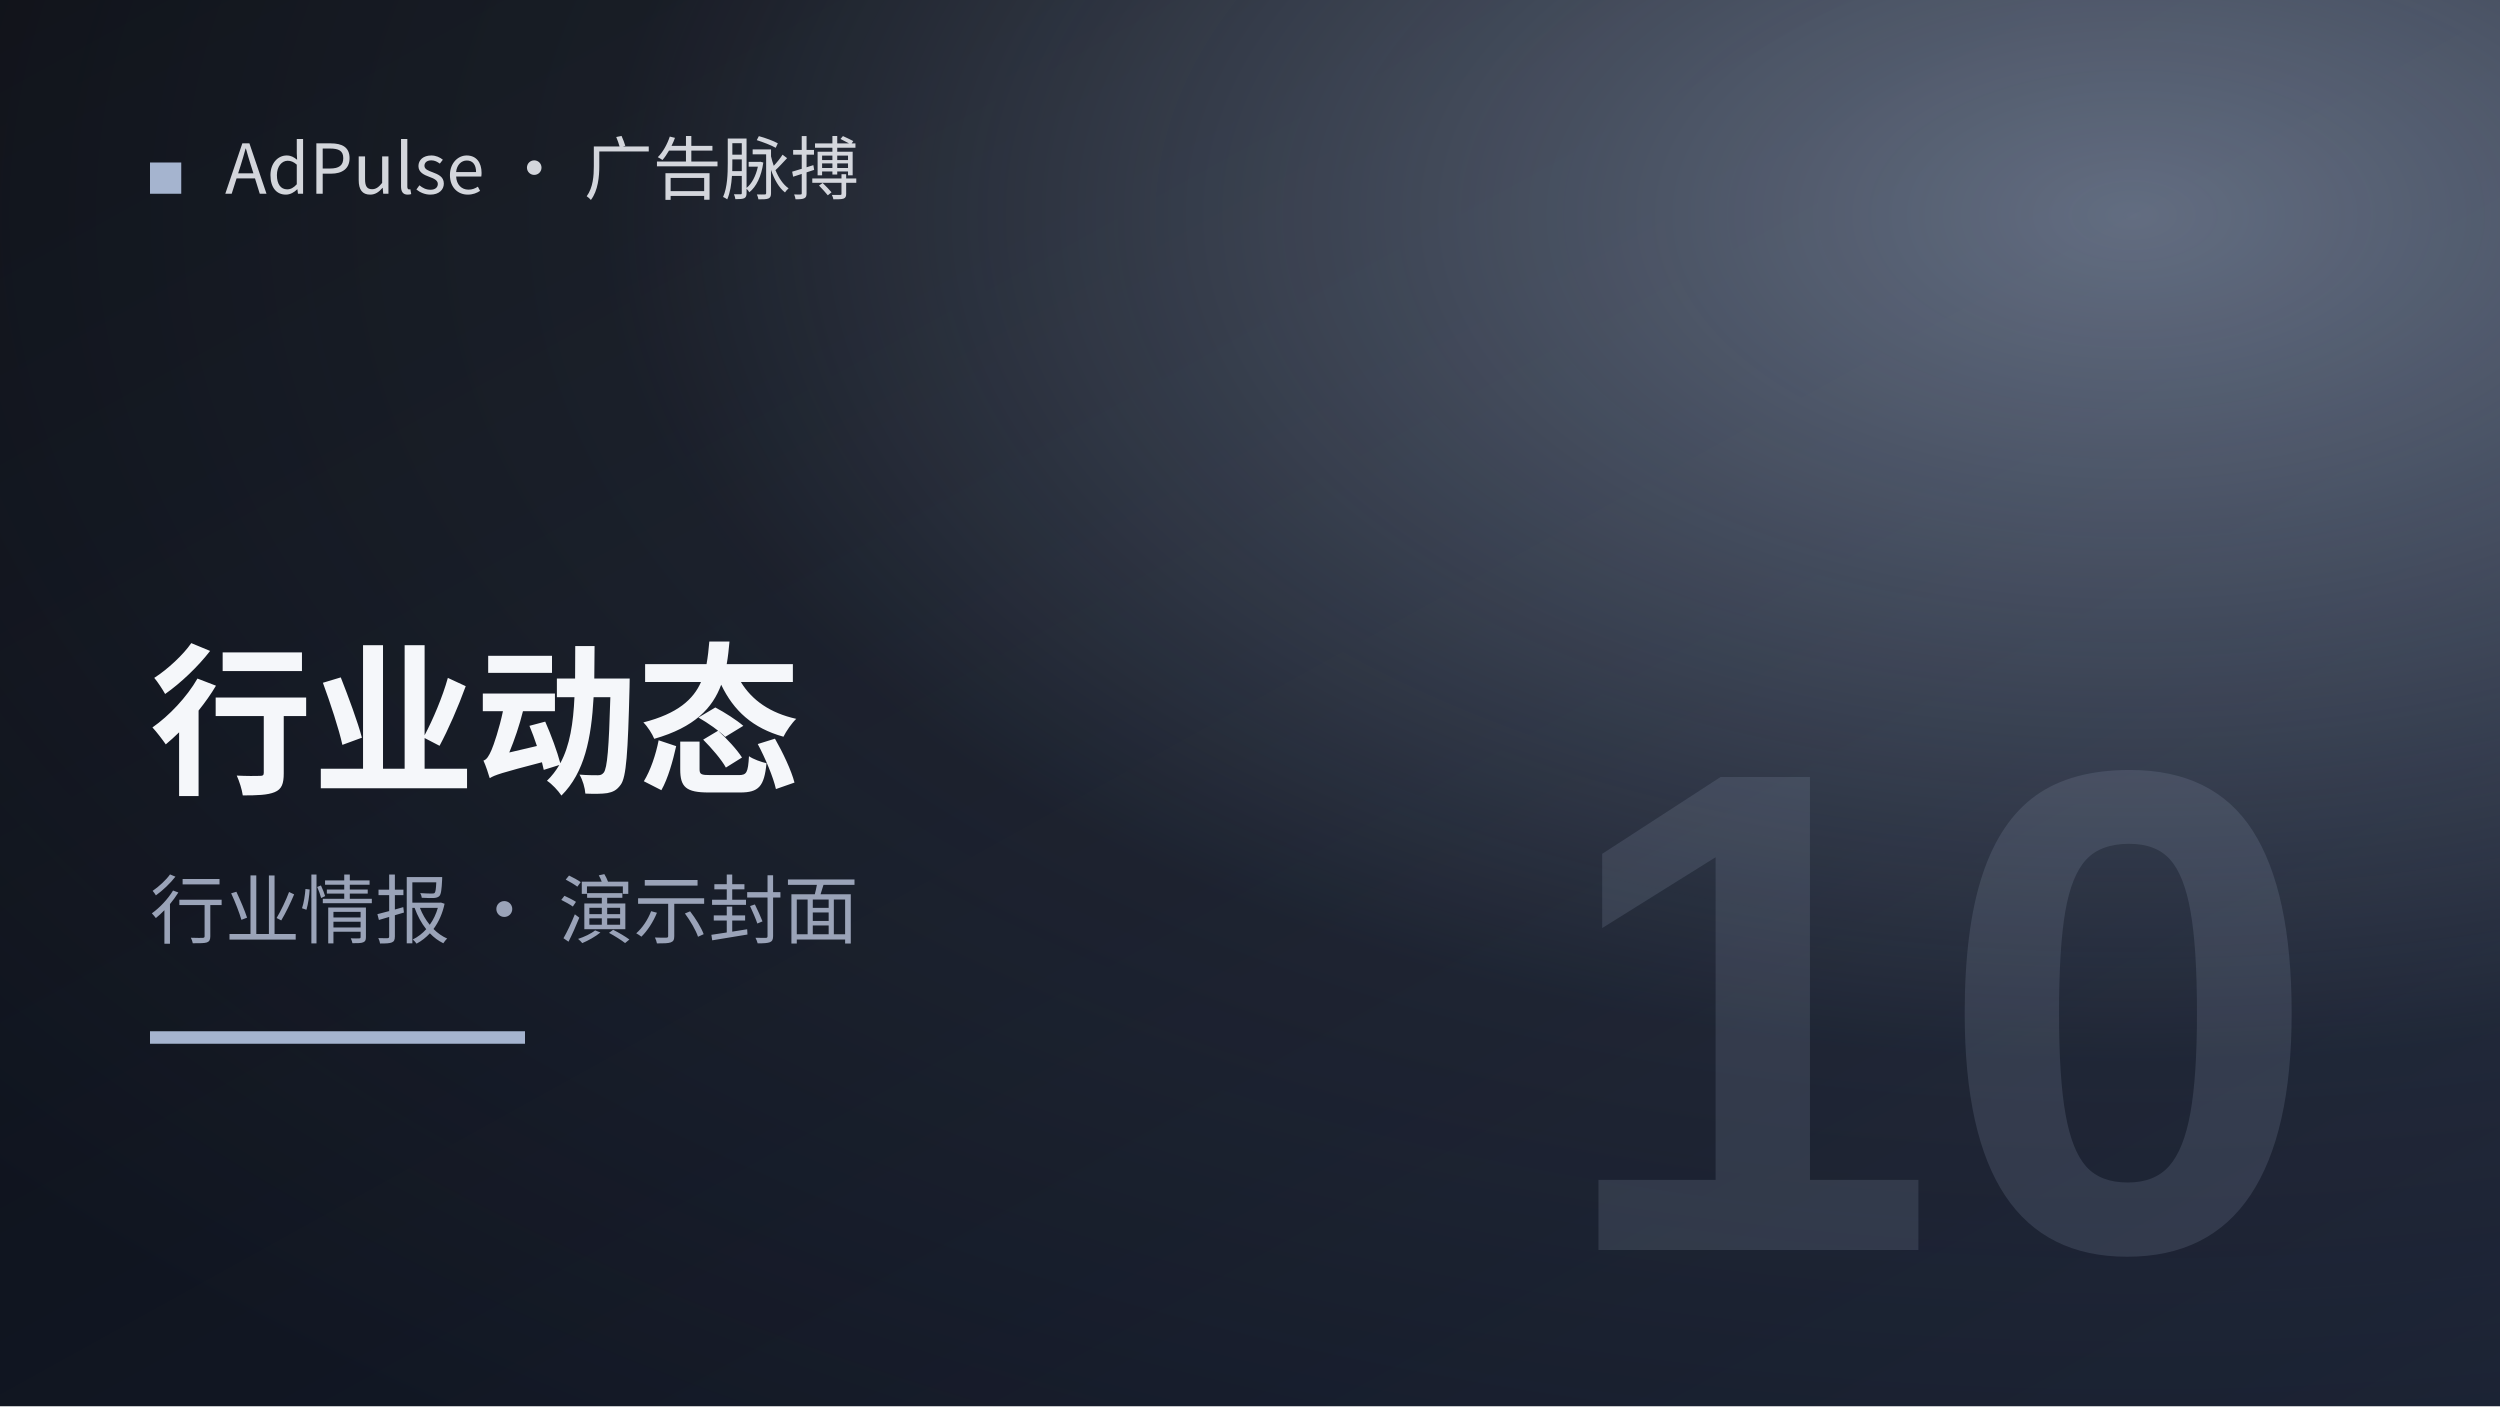
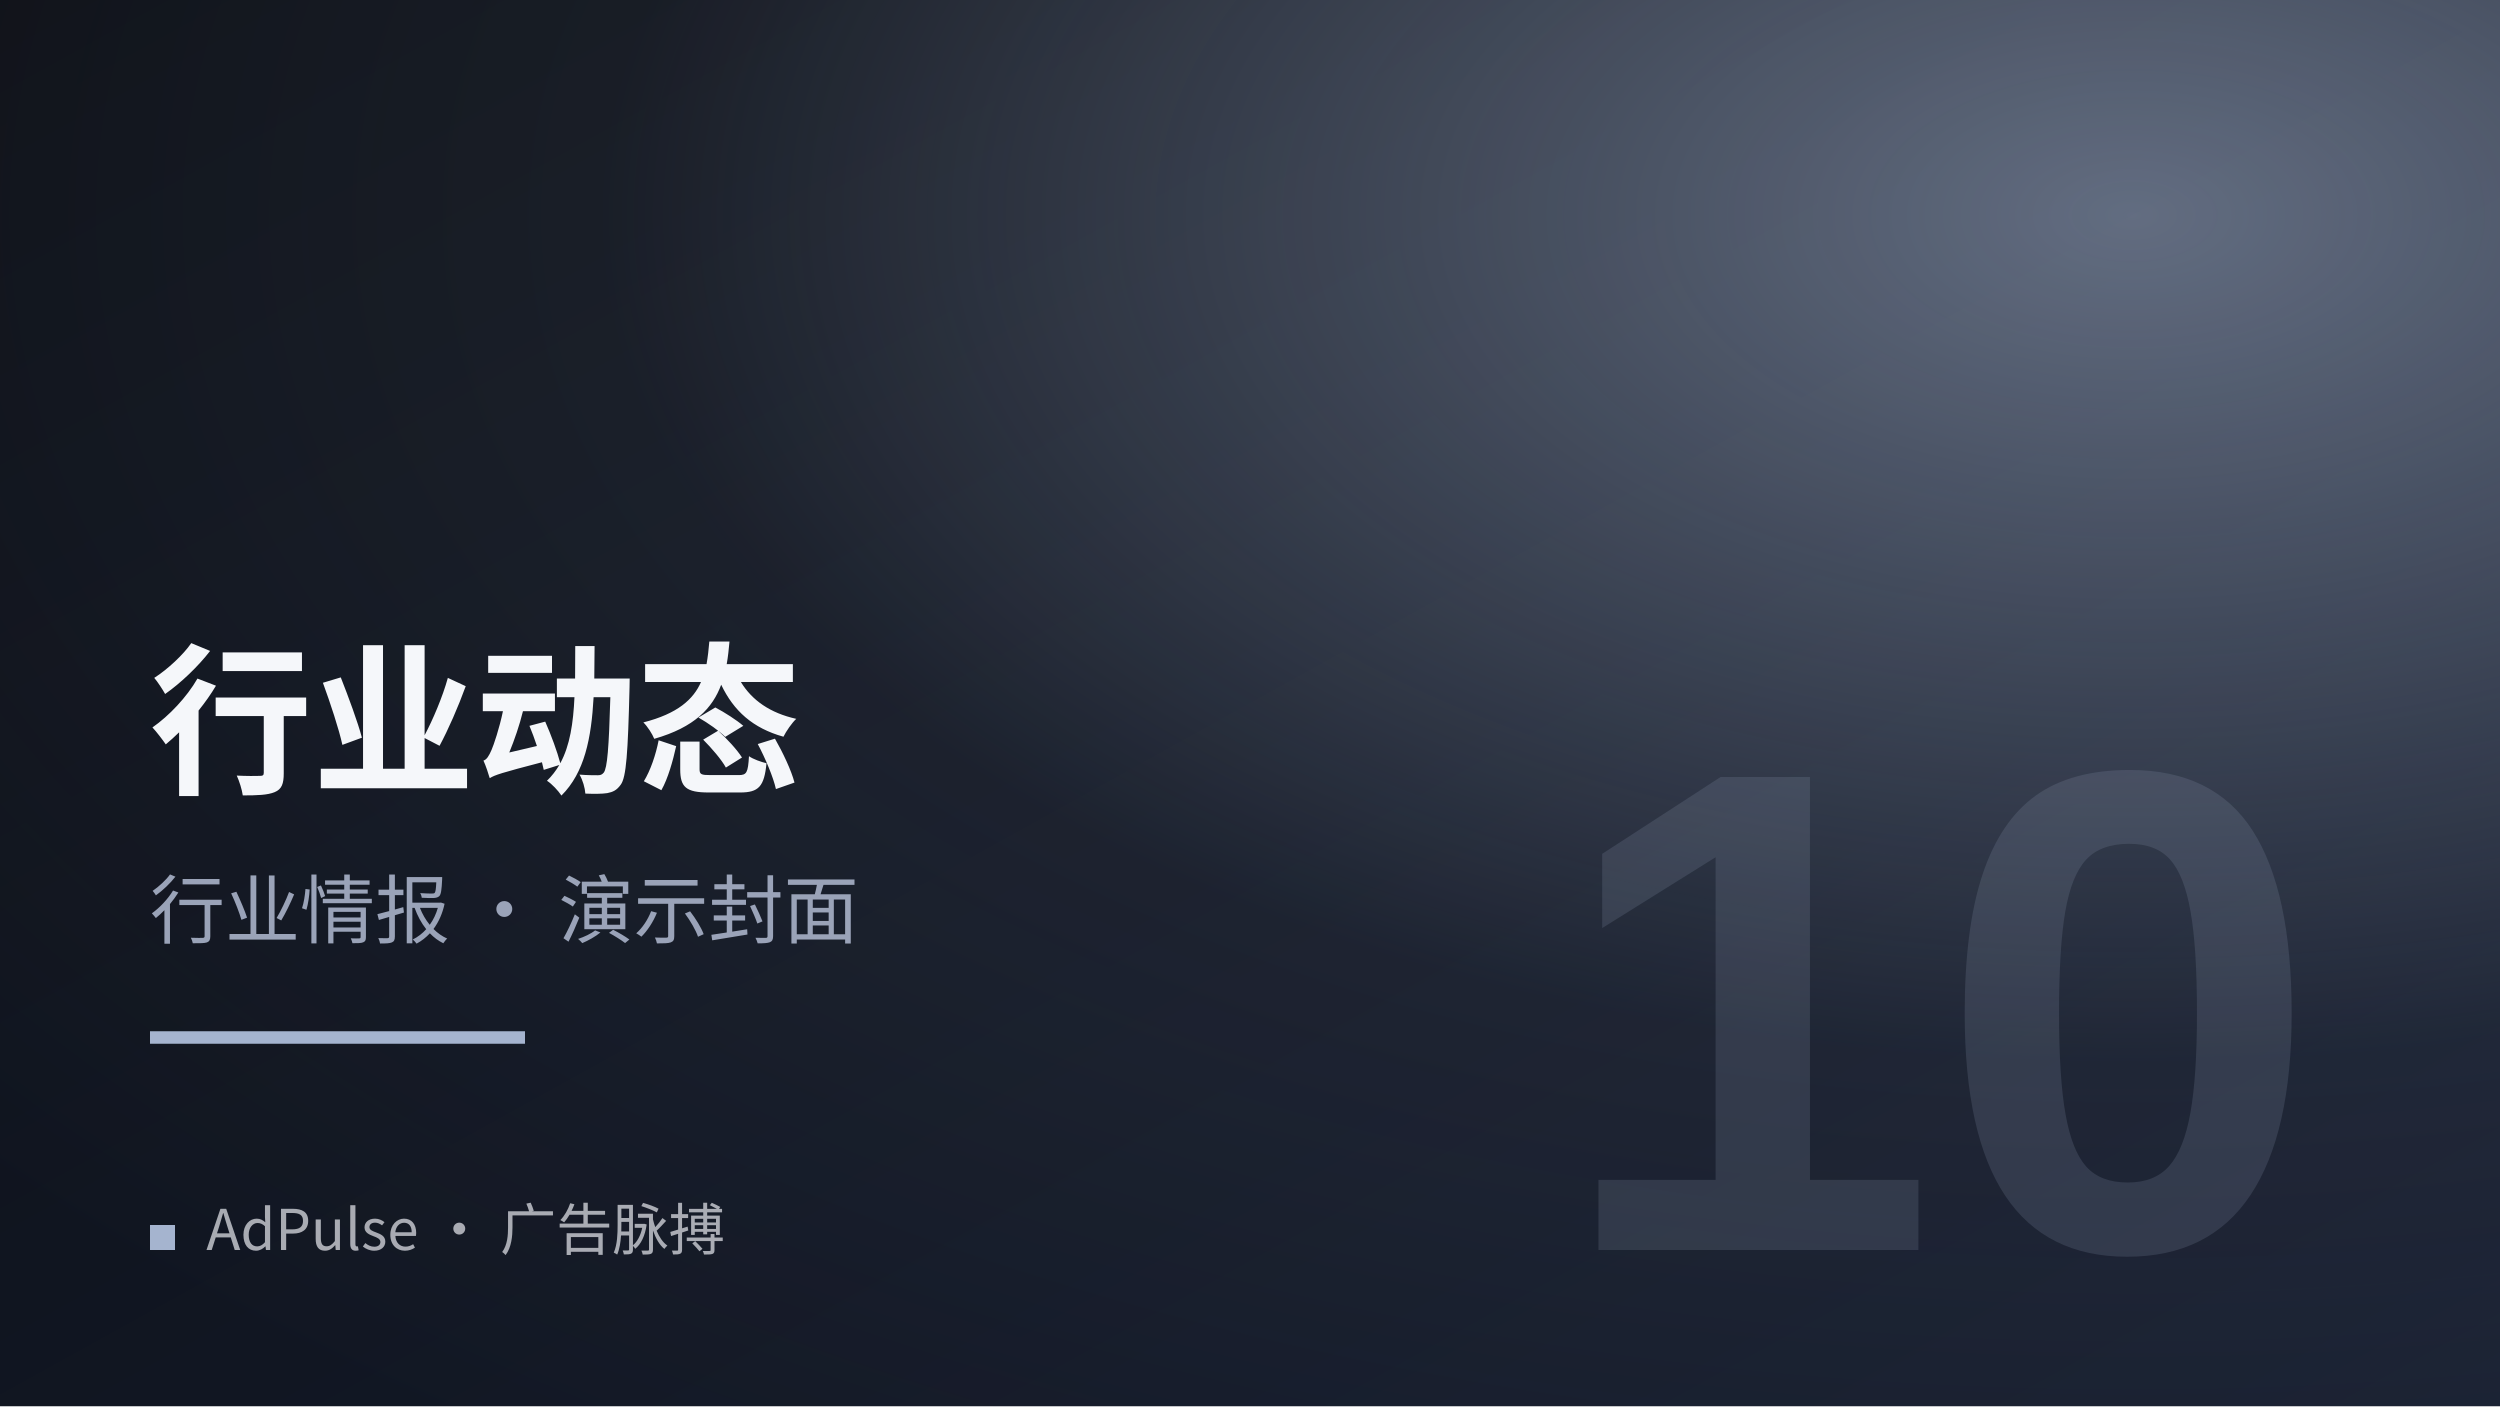
<svg xmlns="http://www.w3.org/2000/svg" width="800" height="450" viewBox="0 0 800 450">
  <defs>
    <linearGradient id="g" x1="0" y1="0" x2="1" y2="1">
      <stop offset="0" stop-color="#0B0E14" />
      <stop offset="1" stop-color="#161D2E" />
    </linearGradient>
    <radialGradient id="r" cx="0.85" cy="0.15" r="1.1">
      <stop offset="0" stop-color="#A5B4CF" stop-opacity="0.55" />
      <stop offset="0.55" stop-color="#A5B4CF" stop-opacity="0.08" />
      <stop offset="1" stop-color="#A5B4CF" stop-opacity="0" />
    </radialGradient>
  </defs>
  <rect width="800" height="450" fill="url(#g)" />
  <rect width="800" height="450" fill="url(#r)" />
  <text x="620" y="400" font-family="Arial, sans-serif" font-size="220" font-weight="800" fill="#A5B4CF" opacity="0.16" text-anchor="middle">10</text>
-   <rect x="48" y="52" width="10" height="10" fill="#A5B4CF" />
-   <text x="72" y="62" font-family="'Noto Sans CJK SC','PingFang SC','Microsoft YaHei',sans-serif" font-size="22" fill="#E8EAF0" opacity="0.9">AdPulse · 广告脉搏</text>
  <text x="48" y="250" font-family="'Noto Sans CJK SC','PingFang SC','Microsoft YaHei',sans-serif" font-size="52" font-weight="700" fill="#F5F7FA">行业动态</text>
  <text x="48" y="300" font-family="'Noto Sans CJK SC','PingFang SC','Microsoft YaHei',sans-serif" font-size="24" fill="#9AA3B8">行业情报 · 演示封面</text>
  <rect x="48" y="330" width="120" height="4" fill="#A5B4CF" />
+   <rect x="48" y="392" width="8" height="8" fill="#A5B4CF" />
+   <text x="66" y="400" font-family="'Noto Sans CJK SC','PingFang SC','Microsoft YaHei',sans-serif" font-size="18" fill="#E8EAF0" opacity="0.7">AdPulse · 广告脉搏</text>
</svg>
